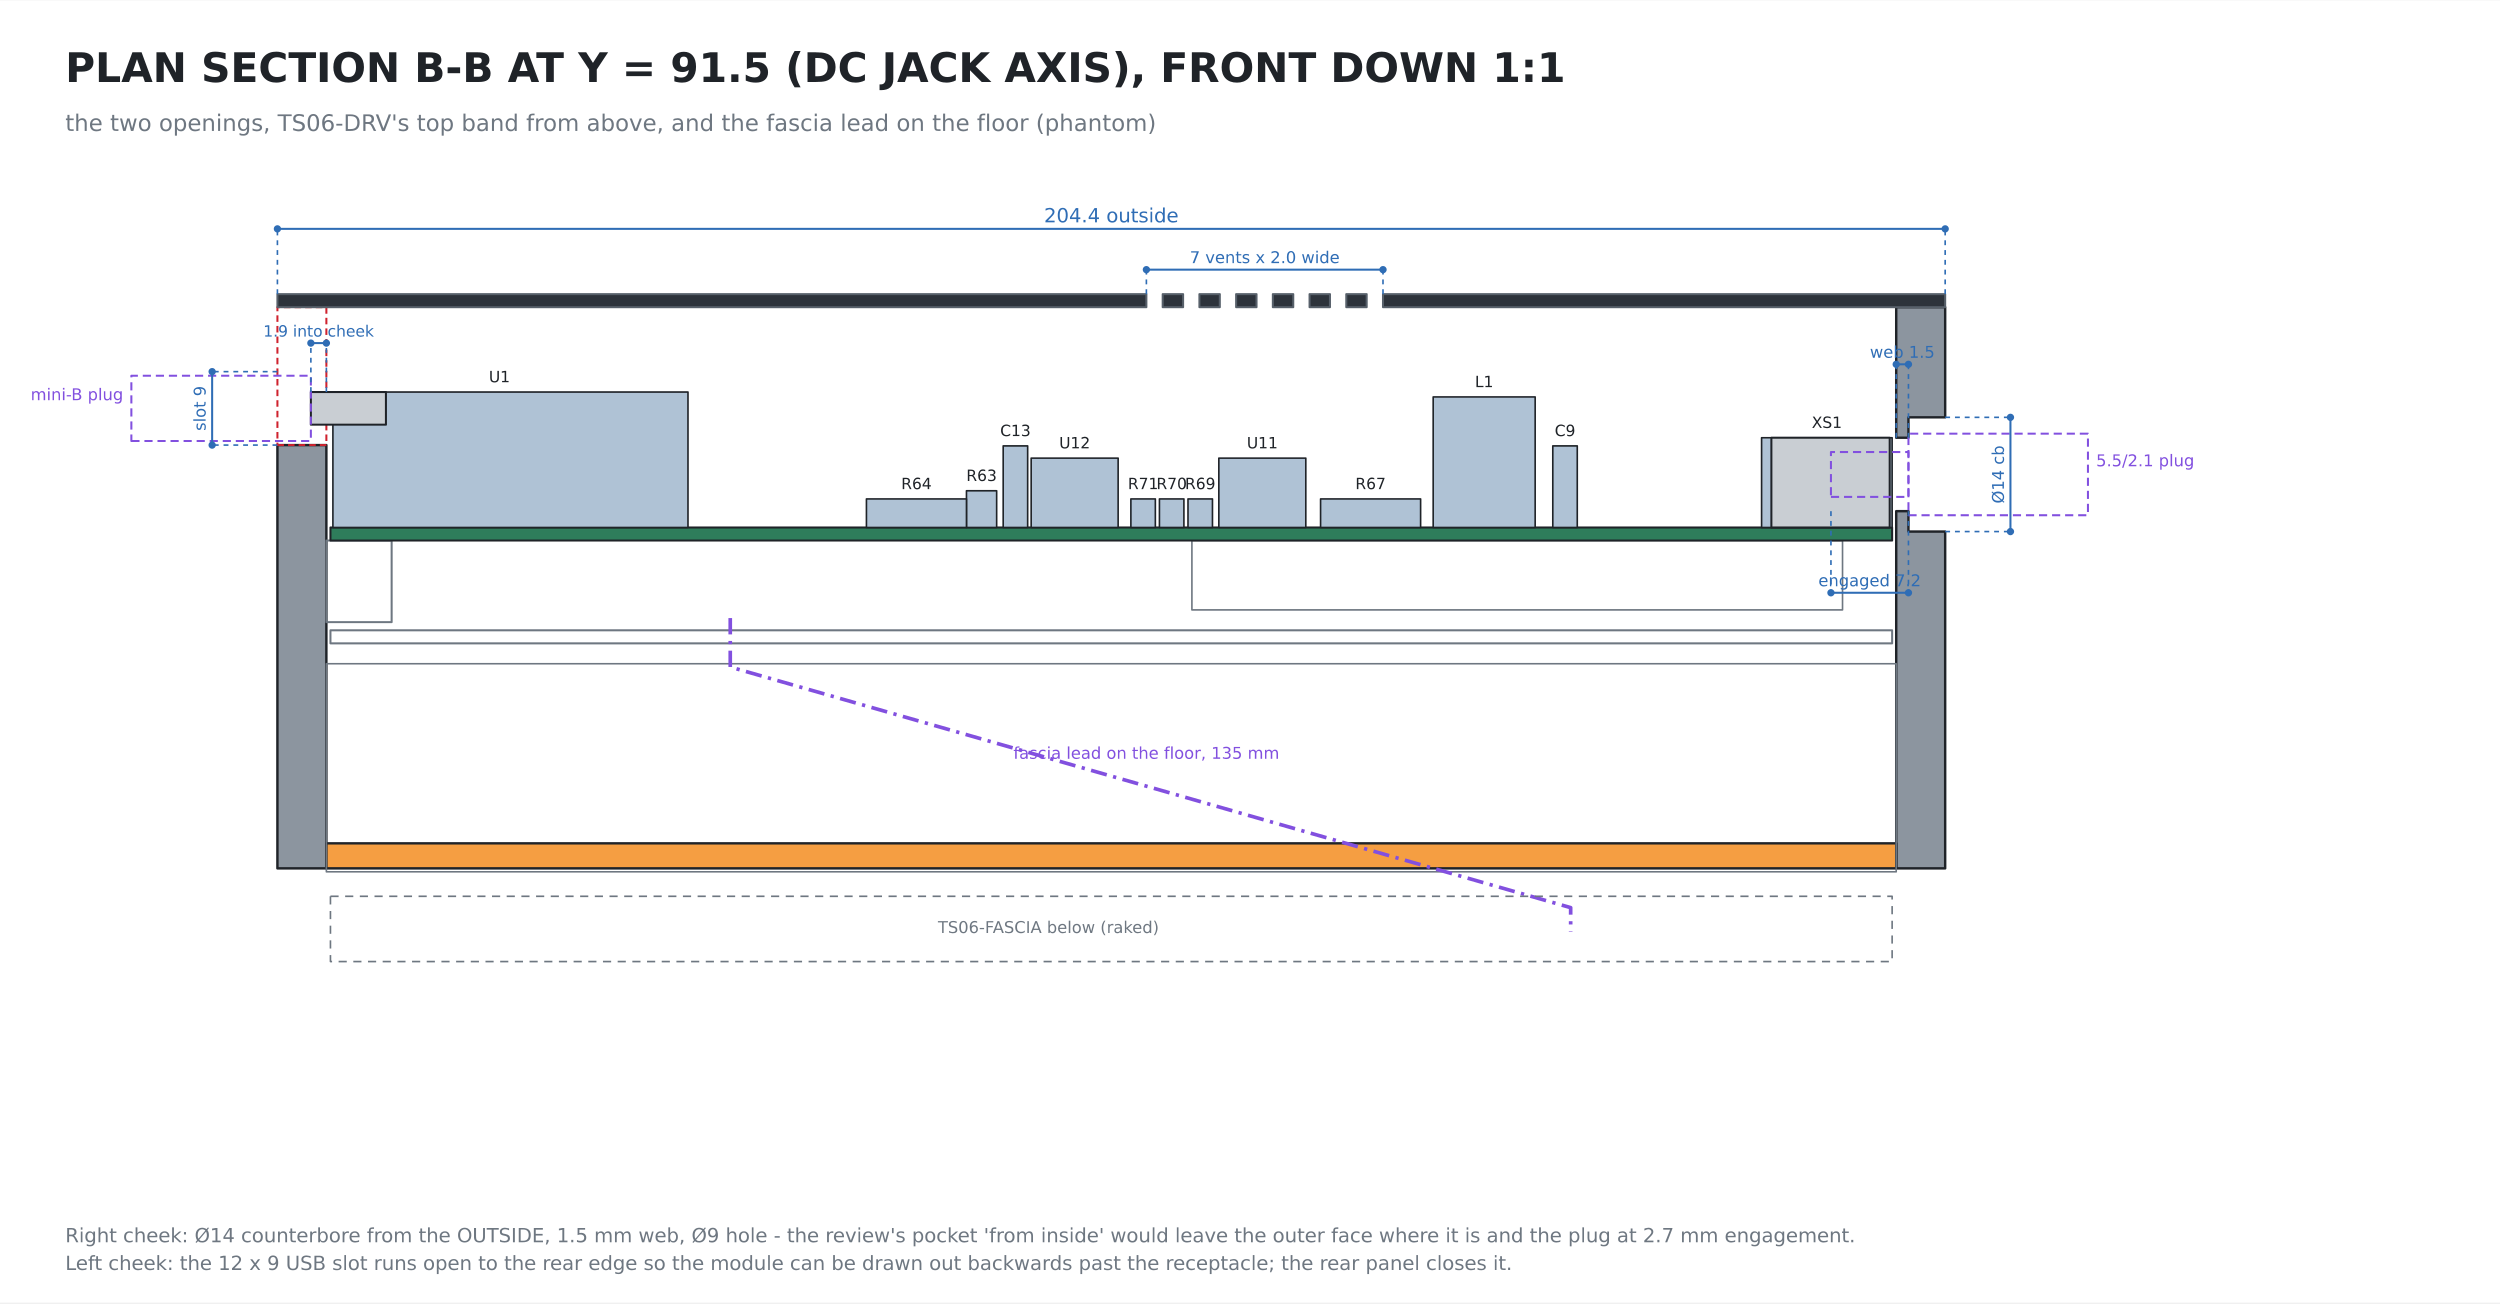
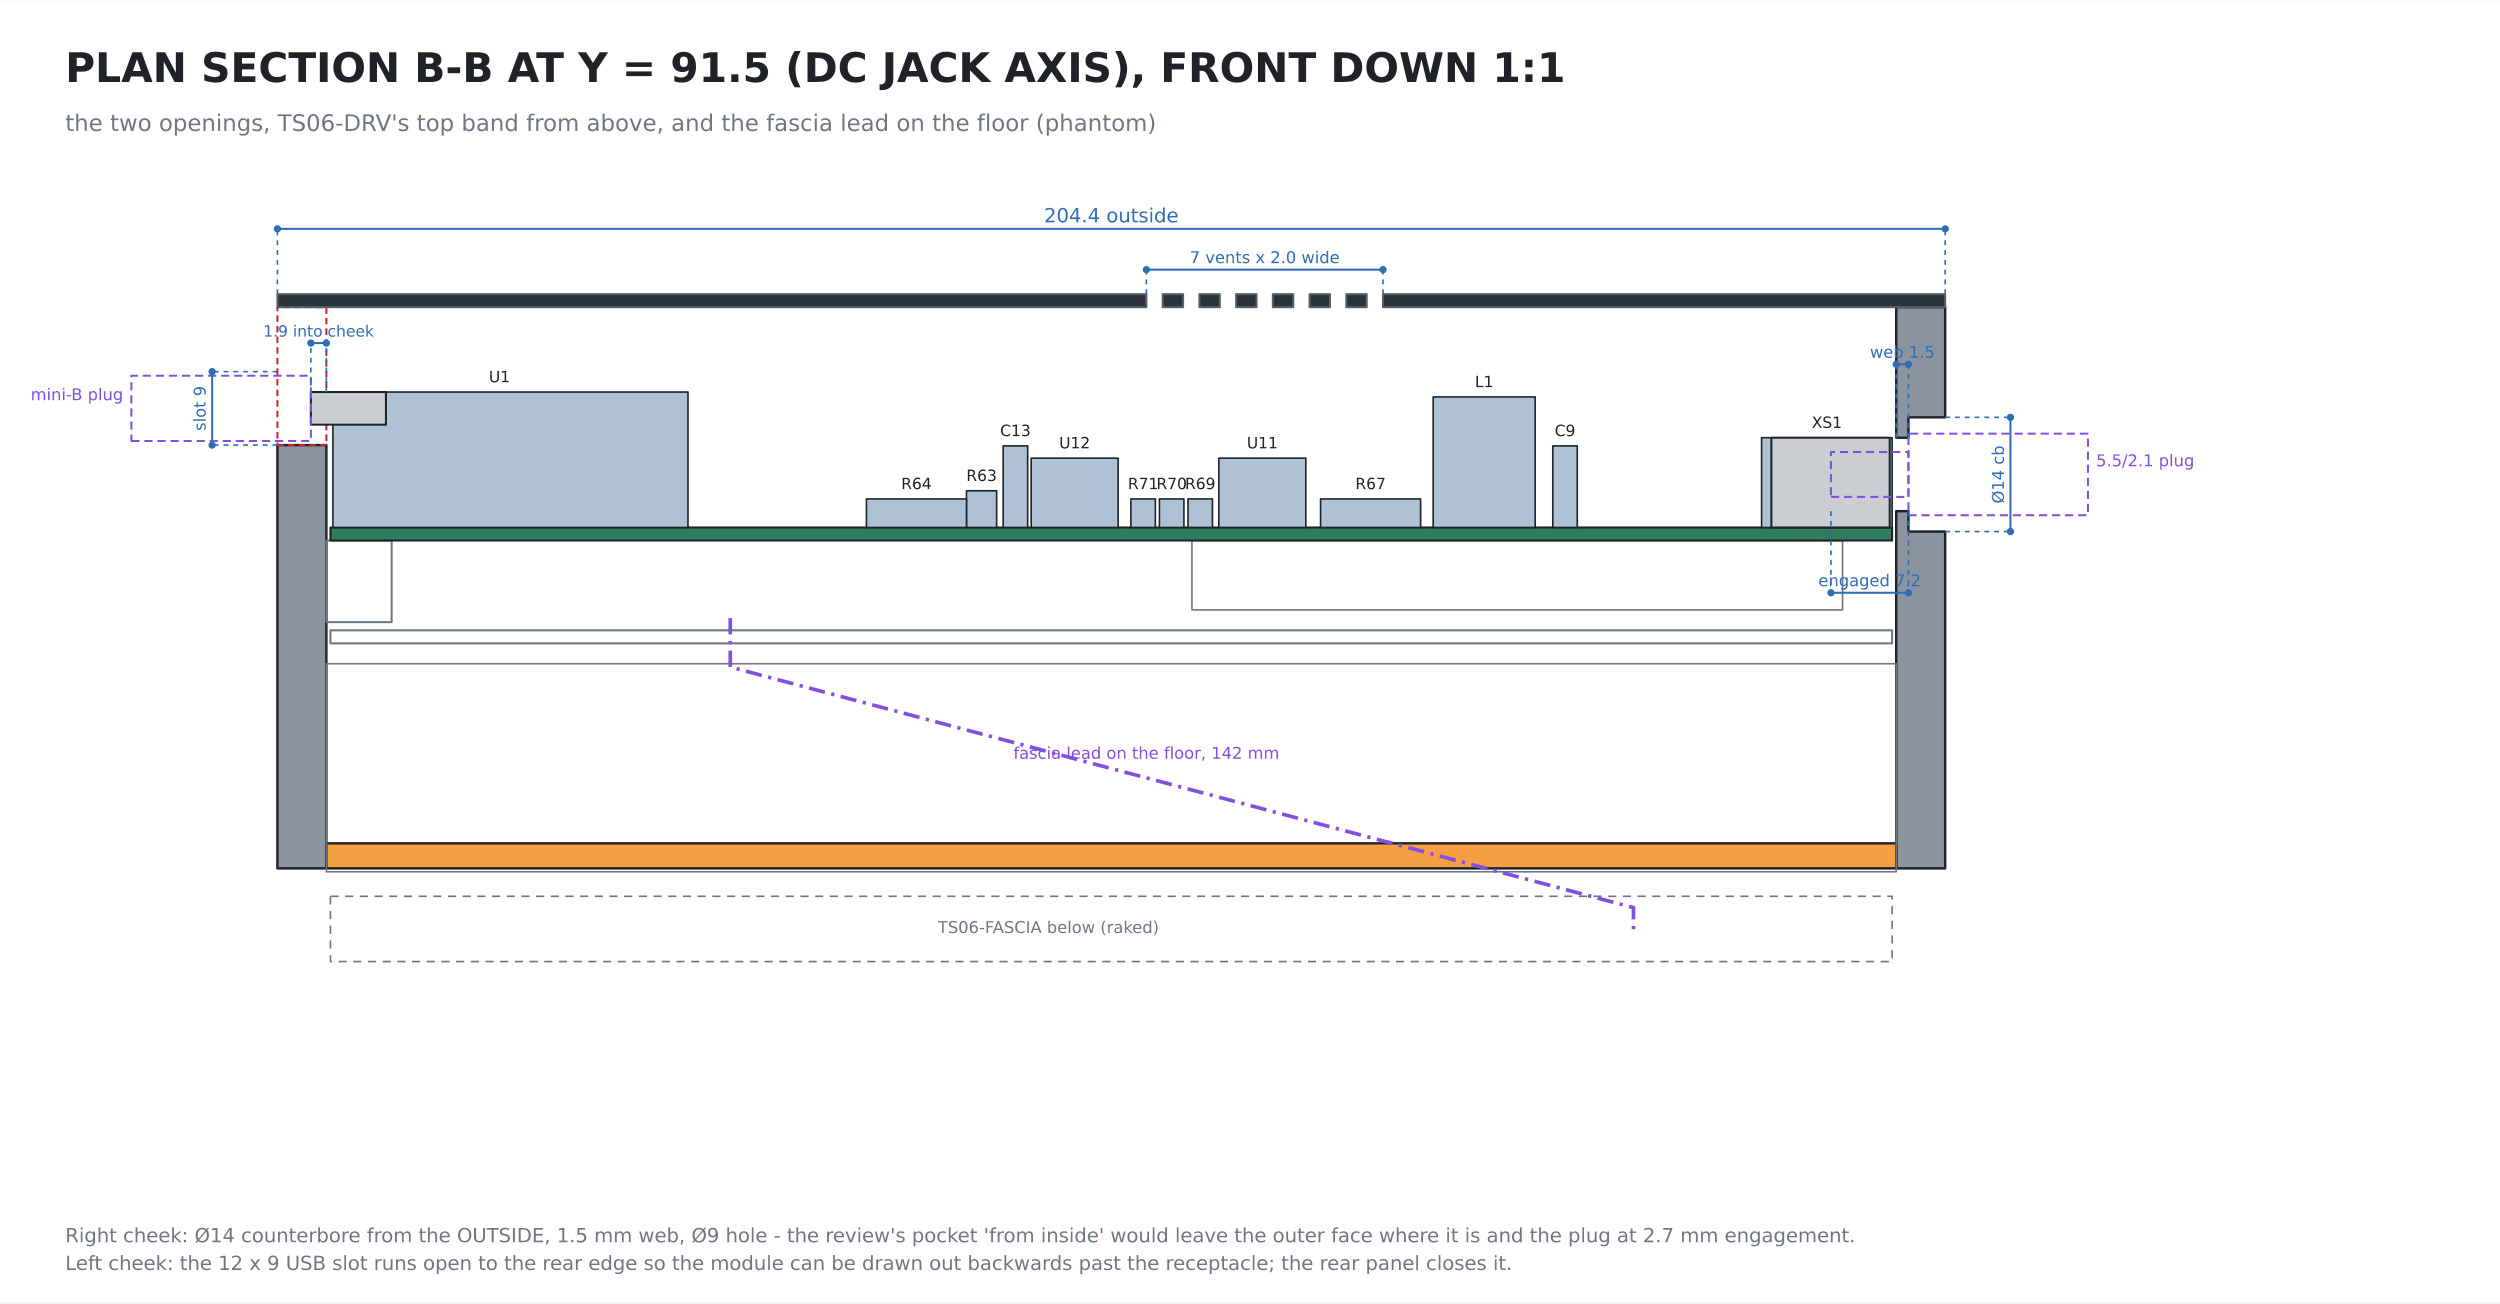
<svg xmlns="http://www.w3.org/2000/svg" viewBox="0 0 306.4 159.6" width="1226" height="639">
  <rect x="0" y="0" width="306.4" height="159.6" fill="#FFFFFF" />
  <text x="8" y="10" font-family="DejaVu Sans, Arial, Helvetica, sans-serif" font-size="5" font-weight="700" fill="#1F2328">PLAN SECTION B-B AT Y = 91.5 (DC JACK AXIS), FRONT DOWN  1:1</text>
  <text x="8" y="16" font-family="DejaVu Sans, Arial, Helvetica, sans-serif" font-size="2.8" fill="#6E7781">the two openings, TS06-DRV's top band from above, and the fascia lead on the floor (phantom)</text>
  <polygon points="34.00,106.38 40.00,106.38 40.00,54.50 34.00,54.50" fill="#8C959F" stroke="#1F2328" stroke-width="0.30" stroke-linejoin="round" />
  <polygon points="34.00,54.50 40.00,54.50 40.00,37.60 34.00,37.60" fill="none" stroke="#CF222E" stroke-width="0.25" stroke-linejoin="round" stroke-dasharray="0.8 0.5" />
  <polygon points="232.40,106.38 238.40,106.38 238.40,65.10 233.90,65.10 233.90,62.60 232.40,62.60" fill="#8C959F" stroke="#1F2328" stroke-width="0.30" stroke-linejoin="round" />
  <polygon points="232.40,53.60 233.90,53.60 233.90,51.10 238.40,51.10 238.40,37.60 232.40,37.60" fill="#8C959F" stroke="#1F2328" stroke-width="0.30" stroke-linejoin="round" />
  <polygon points="40.00,106.38 232.40,106.38 232.40,103.31 40.00,103.31" fill="#F59E42" stroke="#1F2328" stroke-width="0.30" stroke-linejoin="round" />
  <polygon points="34.00,37.60 140.50,37.60 140.50,36.00 34.00,36.00" fill="#2D333B" stroke="#57606A" stroke-width="0.25" stroke-linejoin="round" />
  <polygon points="142.50,37.60 145.00,37.60 145.00,36.00 142.50,36.00" fill="#2D333B" stroke="#57606A" stroke-width="0.25" stroke-linejoin="round" />
  <polygon points="147.00,37.60 149.50,37.60 149.50,36.00 147.00,36.00" fill="#2D333B" stroke="#57606A" stroke-width="0.25" stroke-linejoin="round" />
  <polygon points="151.50,37.60 154.00,37.60 154.00,36.00 151.50,36.00" fill="#2D333B" stroke="#57606A" stroke-width="0.25" stroke-linejoin="round" />
  <polygon points="156.00,37.60 158.50,37.60 158.50,36.00 156.00,36.00" fill="#2D333B" stroke="#57606A" stroke-width="0.25" stroke-linejoin="round" />
  <polygon points="160.50,37.60 163.00,37.60 163.00,36.00 160.50,36.00" fill="#2D333B" stroke="#57606A" stroke-width="0.25" stroke-linejoin="round" />
  <polygon points="165.00,37.60 167.50,37.60 167.50,36.00 165.00,36.00" fill="#2D333B" stroke="#57606A" stroke-width="0.25" stroke-linejoin="round" />
  <polygon points="169.50,37.60 238.40,37.60 238.40,36.00 169.50,36.00" fill="#2D333B" stroke="#57606A" stroke-width="0.25" stroke-linejoin="round" />
  <polygon points="40.50,78.80 231.90,78.80 231.90,77.20 40.50,77.20" fill="none" stroke="#6E7781" stroke-width="0.25" stroke-linejoin="round" />
  <polygon points="40.00,106.80 232.40,106.80 232.40,81.30 40.00,81.30" fill="none" stroke="#6E7781" stroke-width="0.20" stroke-linejoin="round" />
  <polygon points="146.08,74.70 225.82,74.70 225.82,66.20 146.08,66.20" fill="none" stroke="#6E7781" stroke-width="0.20" stroke-linejoin="round" />
  <polygon points="40.00,76.20 48.00,76.20 48.00,66.20 40.00,66.20" fill="none" stroke="#6E7781" stroke-width="0.25" stroke-linejoin="round" />
  <polygon points="40.50,66.20 231.90,66.20 231.90,64.60 40.50,64.60" fill="#2E7D5B" stroke="#1F2328" stroke-width="0.25" stroke-linejoin="round" />
  <polygon points="122.95,64.60 125.95,64.60 125.95,54.60 122.95,54.60" fill="#AFC2D5" stroke="#1F2328" stroke-width="0.20" stroke-linejoin="round" />
  <text x="124.45" y="53.40" font-family="DejaVu Sans, Arial, Helvetica, sans-serif" font-size="1.90" fill="#1F2328" text-anchor="middle" font-weight="400">C13</text>
  <polygon points="190.31,64.60 193.31,64.60 193.31,54.60 190.31,54.60" fill="#AFC2D5" stroke="#1F2328" stroke-width="0.20" stroke-linejoin="round" />
  <text x="191.81" y="53.40" font-family="DejaVu Sans, Arial, Helvetica, sans-serif" font-size="1.90" fill="#1F2328" text-anchor="middle" font-weight="400">C9</text>
  <polygon points="175.65,64.60 188.15,64.60 188.15,48.60 175.65,48.60" fill="#AFC2D5" stroke="#1F2328" stroke-width="0.20" stroke-linejoin="round" />
  <text x="181.90" y="47.40" font-family="DejaVu Sans, Arial, Helvetica, sans-serif" font-size="1.90" fill="#1F2328" text-anchor="middle" font-weight="400">L1</text>
  <polygon points="118.45,64.60 122.15,64.60 122.15,60.10 118.45,60.10" fill="#AFC2D5" stroke="#1F2328" stroke-width="0.20" stroke-linejoin="round" />
  <text x="120.30" y="58.90" font-family="DejaVu Sans, Arial, Helvetica, sans-serif" font-size="1.90" fill="#1F2328" text-anchor="middle" font-weight="400">R63</text>
  <polygon points="106.19,64.60 118.45,64.60 118.45,61.10 106.19,61.10" fill="#AFC2D5" stroke="#1F2328" stroke-width="0.20" stroke-linejoin="round" />
  <text x="112.32" y="59.90" font-family="DejaVu Sans, Arial, Helvetica, sans-serif" font-size="1.90" fill="#1F2328" text-anchor="middle" font-weight="400">R64</text>
  <polygon points="161.85,64.60 174.11,64.60 174.11,61.10 161.85,61.10" fill="#AFC2D5" stroke="#1F2328" stroke-width="0.20" stroke-linejoin="round" />
  <text x="167.98" y="59.90" font-family="DejaVu Sans, Arial, Helvetica, sans-serif" font-size="1.90" fill="#1F2328" text-anchor="middle" font-weight="400">R67</text>
  <polygon points="145.60,64.60 148.60,64.60 148.60,61.10 145.60,61.10" fill="#AFC2D5" stroke="#1F2328" stroke-width="0.20" stroke-linejoin="round" />
  <text x="147.10" y="59.90" font-family="DejaVu Sans, Arial, Helvetica, sans-serif" font-size="1.90" fill="#1F2328" text-anchor="middle" font-weight="400">R69</text>
  <polygon points="142.10,64.60 145.10,64.60 145.10,61.10 142.10,61.10" fill="#AFC2D5" stroke="#1F2328" stroke-width="0.20" stroke-linejoin="round" />
  <text x="143.60" y="59.90" font-family="DejaVu Sans, Arial, Helvetica, sans-serif" font-size="1.90" fill="#1F2328" text-anchor="middle" font-weight="400">R70</text>
  <polygon points="138.60,64.60 141.60,64.60 141.60,61.10 138.60,61.10" fill="#AFC2D5" stroke="#1F2328" stroke-width="0.20" stroke-linejoin="round" />
  <text x="140.10" y="59.90" font-family="DejaVu Sans, Arial, Helvetica, sans-serif" font-size="1.90" fill="#1F2328" text-anchor="middle" font-weight="400">R71</text>
  <polygon points="40.80,64.60 84.32,64.60 84.32,48.00 40.80,48.00" fill="#AFC2D5" stroke="#1F2328" stroke-width="0.20" stroke-linejoin="round" />
  <text x="61.21" y="46.80" font-family="DejaVu Sans, Arial, Helvetica, sans-serif" font-size="1.90" fill="#1F2328" text-anchor="middle" font-weight="400">U1</text>
  <polygon points="149.38,64.60 160.04,64.60 160.04,56.10 149.38,56.10" fill="#AFC2D5" stroke="#1F2328" stroke-width="0.20" stroke-linejoin="round" />
  <text x="154.71" y="54.90" font-family="DejaVu Sans, Arial, Helvetica, sans-serif" font-size="1.90" fill="#1F2328" text-anchor="middle" font-weight="400">U11</text>
  <polygon points="126.38,64.60 137.04,64.60 137.04,56.10 126.38,56.10" fill="#AFC2D5" stroke="#1F2328" stroke-width="0.20" stroke-linejoin="round" />
  <text x="131.71" y="54.90" font-family="DejaVu Sans, Arial, Helvetica, sans-serif" font-size="1.90" fill="#1F2328" text-anchor="middle" font-weight="400">U12</text>
  <polygon points="215.90,64.60 231.90,64.60 231.90,53.60 215.90,53.60" fill="#AFC2D5" stroke="#1F2328" stroke-width="0.20" stroke-linejoin="round" />
  <text x="223.90" y="52.40" font-family="DejaVu Sans, Arial, Helvetica, sans-serif" font-size="1.90" fill="#1F2328" text-anchor="middle" font-weight="400">XS1</text>
  <polygon points="38.10,52.00 47.30,52.00 47.30,48.00 38.10,48.00" fill="#C9CED3" stroke="#1F2328" stroke-width="0.25" stroke-linejoin="round" />
  <polygon points="16.10,54.00 38.10,54.00 38.10,46.00 16.10,46.00" fill="none" stroke="#8250DF" stroke-width="0.25" stroke-linejoin="round" stroke-dasharray="1 0.6" />
  <text x="15.10" y="49.00" font-family="DejaVu Sans, Arial, Helvetica, sans-serif" font-size="2.00" fill="#8250DF" text-anchor="end" font-weight="400">mini-B plug</text>
  <polygon points="217.10,64.60 231.60,64.60 231.60,53.60 217.10,53.60" fill="#C9CED3" stroke="#1F2328" stroke-width="0.25" stroke-linejoin="round" />
  <polygon points="224.40,60.85 233.90,60.85 233.90,55.35 224.40,55.35" fill="none" stroke="#8250DF" stroke-width="0.25" stroke-linejoin="round" stroke-dasharray="1 0.6" />
  <polygon points="233.90,63.10 255.90,63.10 255.90,53.10 233.90,53.10" fill="none" stroke="#8250DF" stroke-width="0.25" stroke-linejoin="round" stroke-dasharray="1 0.6" />
  <text x="256.90" y="57.10" font-family="DejaVu Sans, Arial, Helvetica, sans-serif" font-size="2.00" fill="#8250DF" text-anchor="start" font-weight="400">5.5/2.1 plug</text>
-   <polyline points="89.50,75.70 89.50,78.70 89.50,78.70 89.50,81.70 192.50,111.19 192.50,114.12" fill="none" stroke="#8250DF" stroke-width="0.45" stroke-linejoin="round" stroke-dasharray="2 0.8 0.4 0.8" />
-   <text x="140.50" y="92.95" font-family="DejaVu Sans, Arial, Helvetica, sans-serif" font-size="2.00" fill="#8250DF" text-anchor="middle" font-weight="400">fascia lead on the floor, 135 mm</text>
+   <polyline points="89.50,75.70 89.50,78.70 89.50,78.70 89.50,81.70 200.20,111.19 200.20,114.12" fill="none" stroke="#8250DF" stroke-width="0.45" stroke-linejoin="round" stroke-dasharray="2 0.8 0.4 0.8" />
+   <text x="140.50" y="92.95" font-family="DejaVu Sans, Arial, Helvetica, sans-serif" font-size="2.00" fill="#8250DF" text-anchor="middle" font-weight="400">fascia lead on the floor, 142 mm</text>
  <polygon points="40.50,109.80 231.90,109.80 231.90,117.80 40.50,117.80" fill="none" stroke="#6E7781" stroke-width="0.20" stroke-linejoin="round" stroke-dasharray="1 0.8" />
  <text x="128.50" y="114.30" font-family="DejaVu Sans, Arial, Helvetica, sans-serif" font-size="2.00" fill="#6E7781" text-anchor="middle" font-weight="400">TS06-FASCIA below (raked)</text>
  <line x1="238.40" y1="51.10" x2="246.40" y2="51.10" stroke="#2F6DB5" stroke-width="0.20" stroke-dasharray="0.6 0.6" />
  <line x1="238.40" y1="65.10" x2="246.40" y2="65.10" stroke="#2F6DB5" stroke-width="0.20" stroke-dasharray="0.6 0.6" />
  <line x1="246.40" y1="51.10" x2="246.40" y2="65.10" stroke="#2F6DB5" stroke-width="0.25" />
  <circle cx="246.40" cy="51.10" r="0.45" fill="#2F6DB5" />
  <circle cx="246.40" cy="65.10" r="0.45" fill="#2F6DB5" />
  <text x="245.60" y="58.10" font-family="DejaVu Sans, Arial, Helvetica, sans-serif" font-size="2.00" fill="#2F6DB5" text-anchor="middle" font-weight="400" transform="rotate(-90 245.60 58.10)">Ø14 cb</text>
  <line x1="232.40" y1="53.60" x2="232.40" y2="44.60" stroke="#2F6DB5" stroke-width="0.20" stroke-dasharray="0.6 0.6" />
  <line x1="233.90" y1="53.60" x2="233.90" y2="44.60" stroke="#2F6DB5" stroke-width="0.20" stroke-dasharray="0.6 0.6" />
  <line x1="232.40" y1="44.60" x2="233.90" y2="44.60" stroke="#2F6DB5" stroke-width="0.25" />
  <circle cx="232.40" cy="44.60" r="0.45" fill="#2F6DB5" />
  <circle cx="233.90" cy="44.60" r="0.45" fill="#2F6DB5" />
  <text x="233.15" y="43.80" font-family="DejaVu Sans, Arial, Helvetica, sans-serif" font-size="2.00" fill="#2F6DB5" text-anchor="middle" font-weight="400">web 1.5</text>
  <line x1="224.40" y1="62.60" x2="224.40" y2="72.60" stroke="#2F6DB5" stroke-width="0.20" stroke-dasharray="0.6 0.6" />
  <line x1="233.90" y1="62.60" x2="233.90" y2="72.60" stroke="#2F6DB5" stroke-width="0.20" stroke-dasharray="0.6 0.6" />
  <line x1="224.40" y1="72.60" x2="233.90" y2="72.60" stroke="#2F6DB5" stroke-width="0.25" />
  <circle cx="224.40" cy="72.60" r="0.45" fill="#2F6DB5" />
  <circle cx="233.90" cy="72.60" r="0.45" fill="#2F6DB5" />
  <text x="229.15" y="71.80" font-family="DejaVu Sans, Arial, Helvetica, sans-serif" font-size="2.00" fill="#2F6DB5" text-anchor="middle" font-weight="400">engaged 7.2</text>
  <line x1="38.10" y1="48.00" x2="38.10" y2="42.00" stroke="#2F6DB5" stroke-width="0.20" stroke-dasharray="0.6 0.6" />
  <line x1="40.00" y1="48.00" x2="40.00" y2="42.00" stroke="#2F6DB5" stroke-width="0.20" stroke-dasharray="0.6 0.6" />
  <line x1="38.10" y1="42.00" x2="40.00" y2="42.00" stroke="#2F6DB5" stroke-width="0.25" />
  <circle cx="38.10" cy="42.00" r="0.45" fill="#2F6DB5" />
  <circle cx="40.00" cy="42.00" r="0.45" fill="#2F6DB5" />
  <text x="39.05" y="41.20" font-family="DejaVu Sans, Arial, Helvetica, sans-serif" font-size="1.90" fill="#2F6DB5" text-anchor="middle" font-weight="400">1.9 into cheek</text>
  <line x1="34.00" y1="54.50" x2="26.00" y2="54.50" stroke="#2F6DB5" stroke-width="0.20" stroke-dasharray="0.6 0.6" />
  <line x1="34.00" y1="45.50" x2="26.00" y2="45.50" stroke="#2F6DB5" stroke-width="0.20" stroke-dasharray="0.6 0.6" />
  <line x1="26.00" y1="54.50" x2="26.00" y2="45.50" stroke="#2F6DB5" stroke-width="0.25" />
  <circle cx="26.00" cy="54.50" r="0.45" fill="#2F6DB5" />
  <circle cx="26.00" cy="45.50" r="0.45" fill="#2F6DB5" />
  <text x="25.20" y="50.00" font-family="DejaVu Sans, Arial, Helvetica, sans-serif" font-size="2.00" fill="#2F6DB5" text-anchor="middle" font-weight="400" transform="rotate(-90 25.20 50.00)">slot 9</text>
  <line x1="34.00" y1="36.00" x2="34.00" y2="28.00" stroke="#2F6DB5" stroke-width="0.20" stroke-dasharray="0.6 0.6" />
  <line x1="238.40" y1="36.00" x2="238.40" y2="28.00" stroke="#2F6DB5" stroke-width="0.20" stroke-dasharray="0.6 0.6" />
  <line x1="34.00" y1="28.00" x2="238.40" y2="28.00" stroke="#2F6DB5" stroke-width="0.25" />
  <circle cx="34.00" cy="28.00" r="0.45" fill="#2F6DB5" />
  <circle cx="238.40" cy="28.00" r="0.45" fill="#2F6DB5" />
  <text x="136.20" y="27.20" font-family="DejaVu Sans, Arial, Helvetica, sans-serif" font-size="2.40" fill="#2F6DB5" text-anchor="middle" font-weight="400">204.4 outside</text>
  <line x1="140.50" y1="36.00" x2="140.50" y2="33.00" stroke="#2F6DB5" stroke-width="0.20" stroke-dasharray="0.6 0.6" />
  <line x1="169.50" y1="36.00" x2="169.50" y2="33.00" stroke="#2F6DB5" stroke-width="0.20" stroke-dasharray="0.6 0.6" />
  <line x1="140.50" y1="33.00" x2="169.50" y2="33.00" stroke="#2F6DB5" stroke-width="0.25" />
  <circle cx="140.50" cy="33.00" r="0.45" fill="#2F6DB5" />
  <circle cx="169.50" cy="33.00" r="0.45" fill="#2F6DB5" />
  <text x="155.00" y="32.20" font-family="DejaVu Sans, Arial, Helvetica, sans-serif" font-size="2.00" fill="#2F6DB5" text-anchor="middle" font-weight="400">7 vents x 2.0 wide</text>
  <text x="8" y="152.2" font-family="DejaVu Sans, Arial, Helvetica, sans-serif" font-size="2.4" fill="#6E7781">Right cheek: Ø14 counterbore from the OUTSIDE, 1.5 mm web, Ø9 hole - the review's pocket 'from inside' would leave the outer face where it is and the plug at 2.7 mm engagement.</text>
  <text x="8" y="155.6" font-family="DejaVu Sans, Arial, Helvetica, sans-serif" font-size="2.4" fill="#6E7781">Left cheek: the 12 x 9 USB slot runs open to the rear edge so the module can be drawn out backwards past the receptacle; the rear panel closes it.</text>
</svg>
